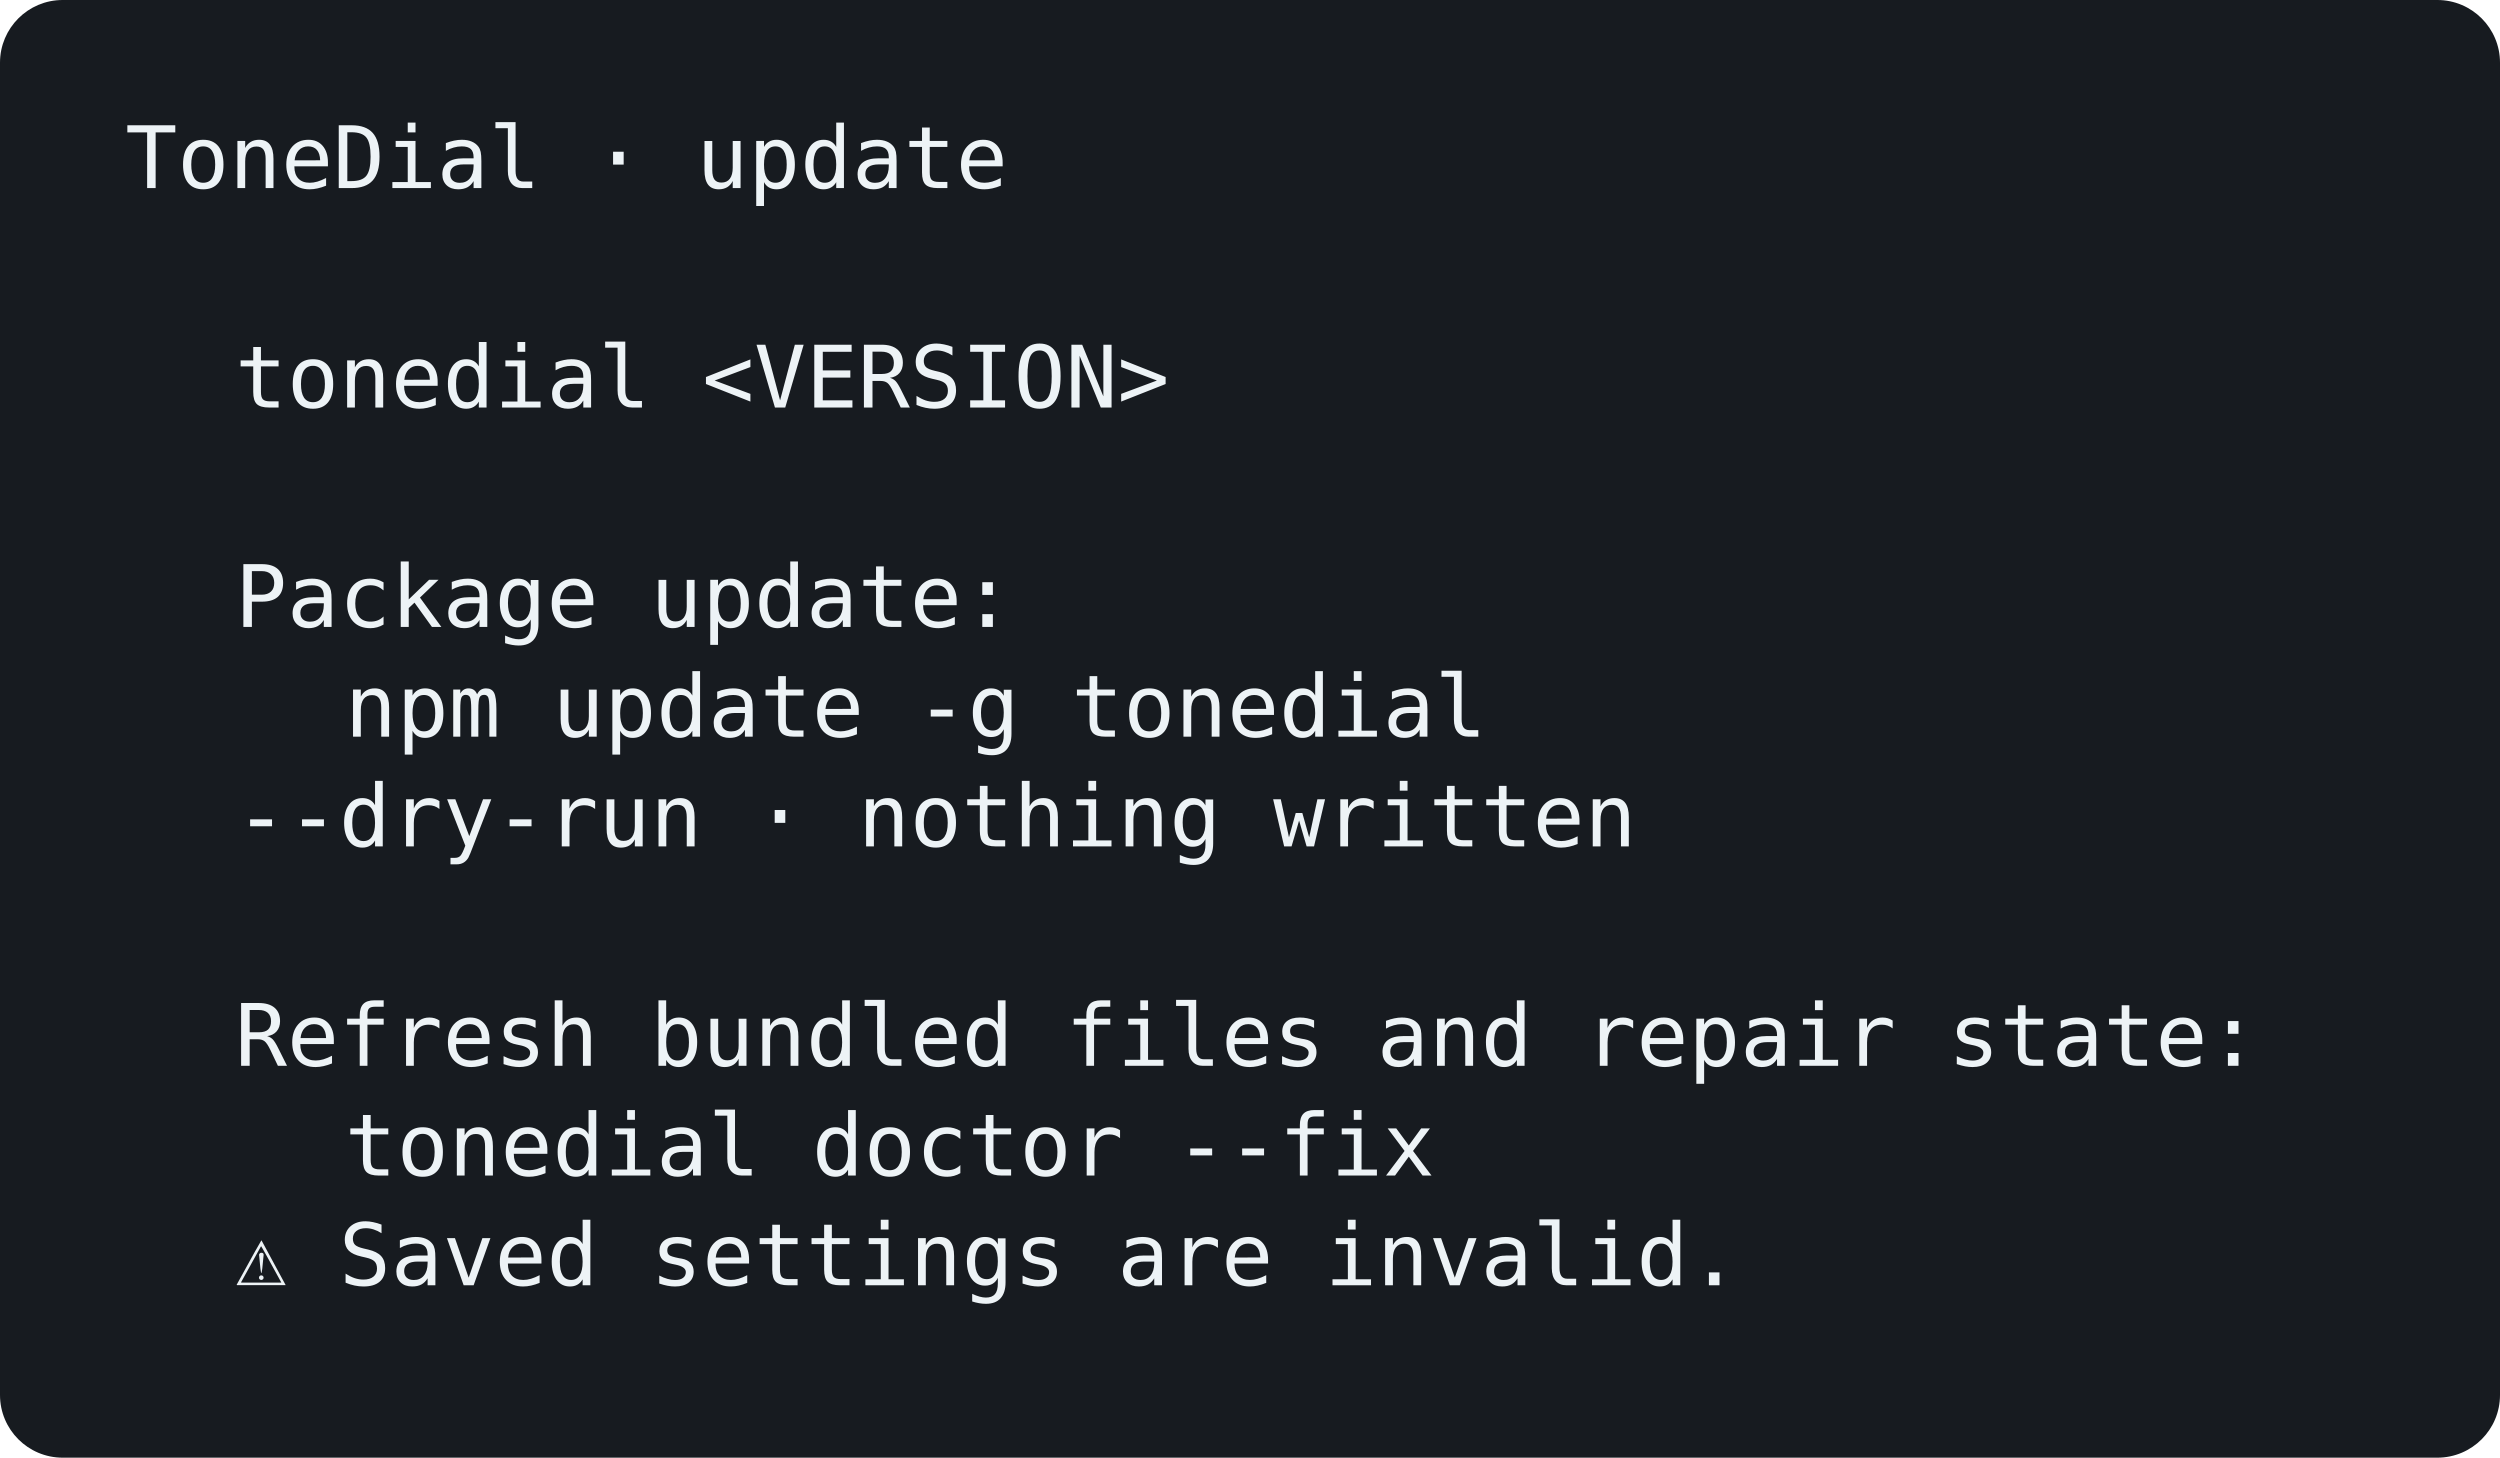
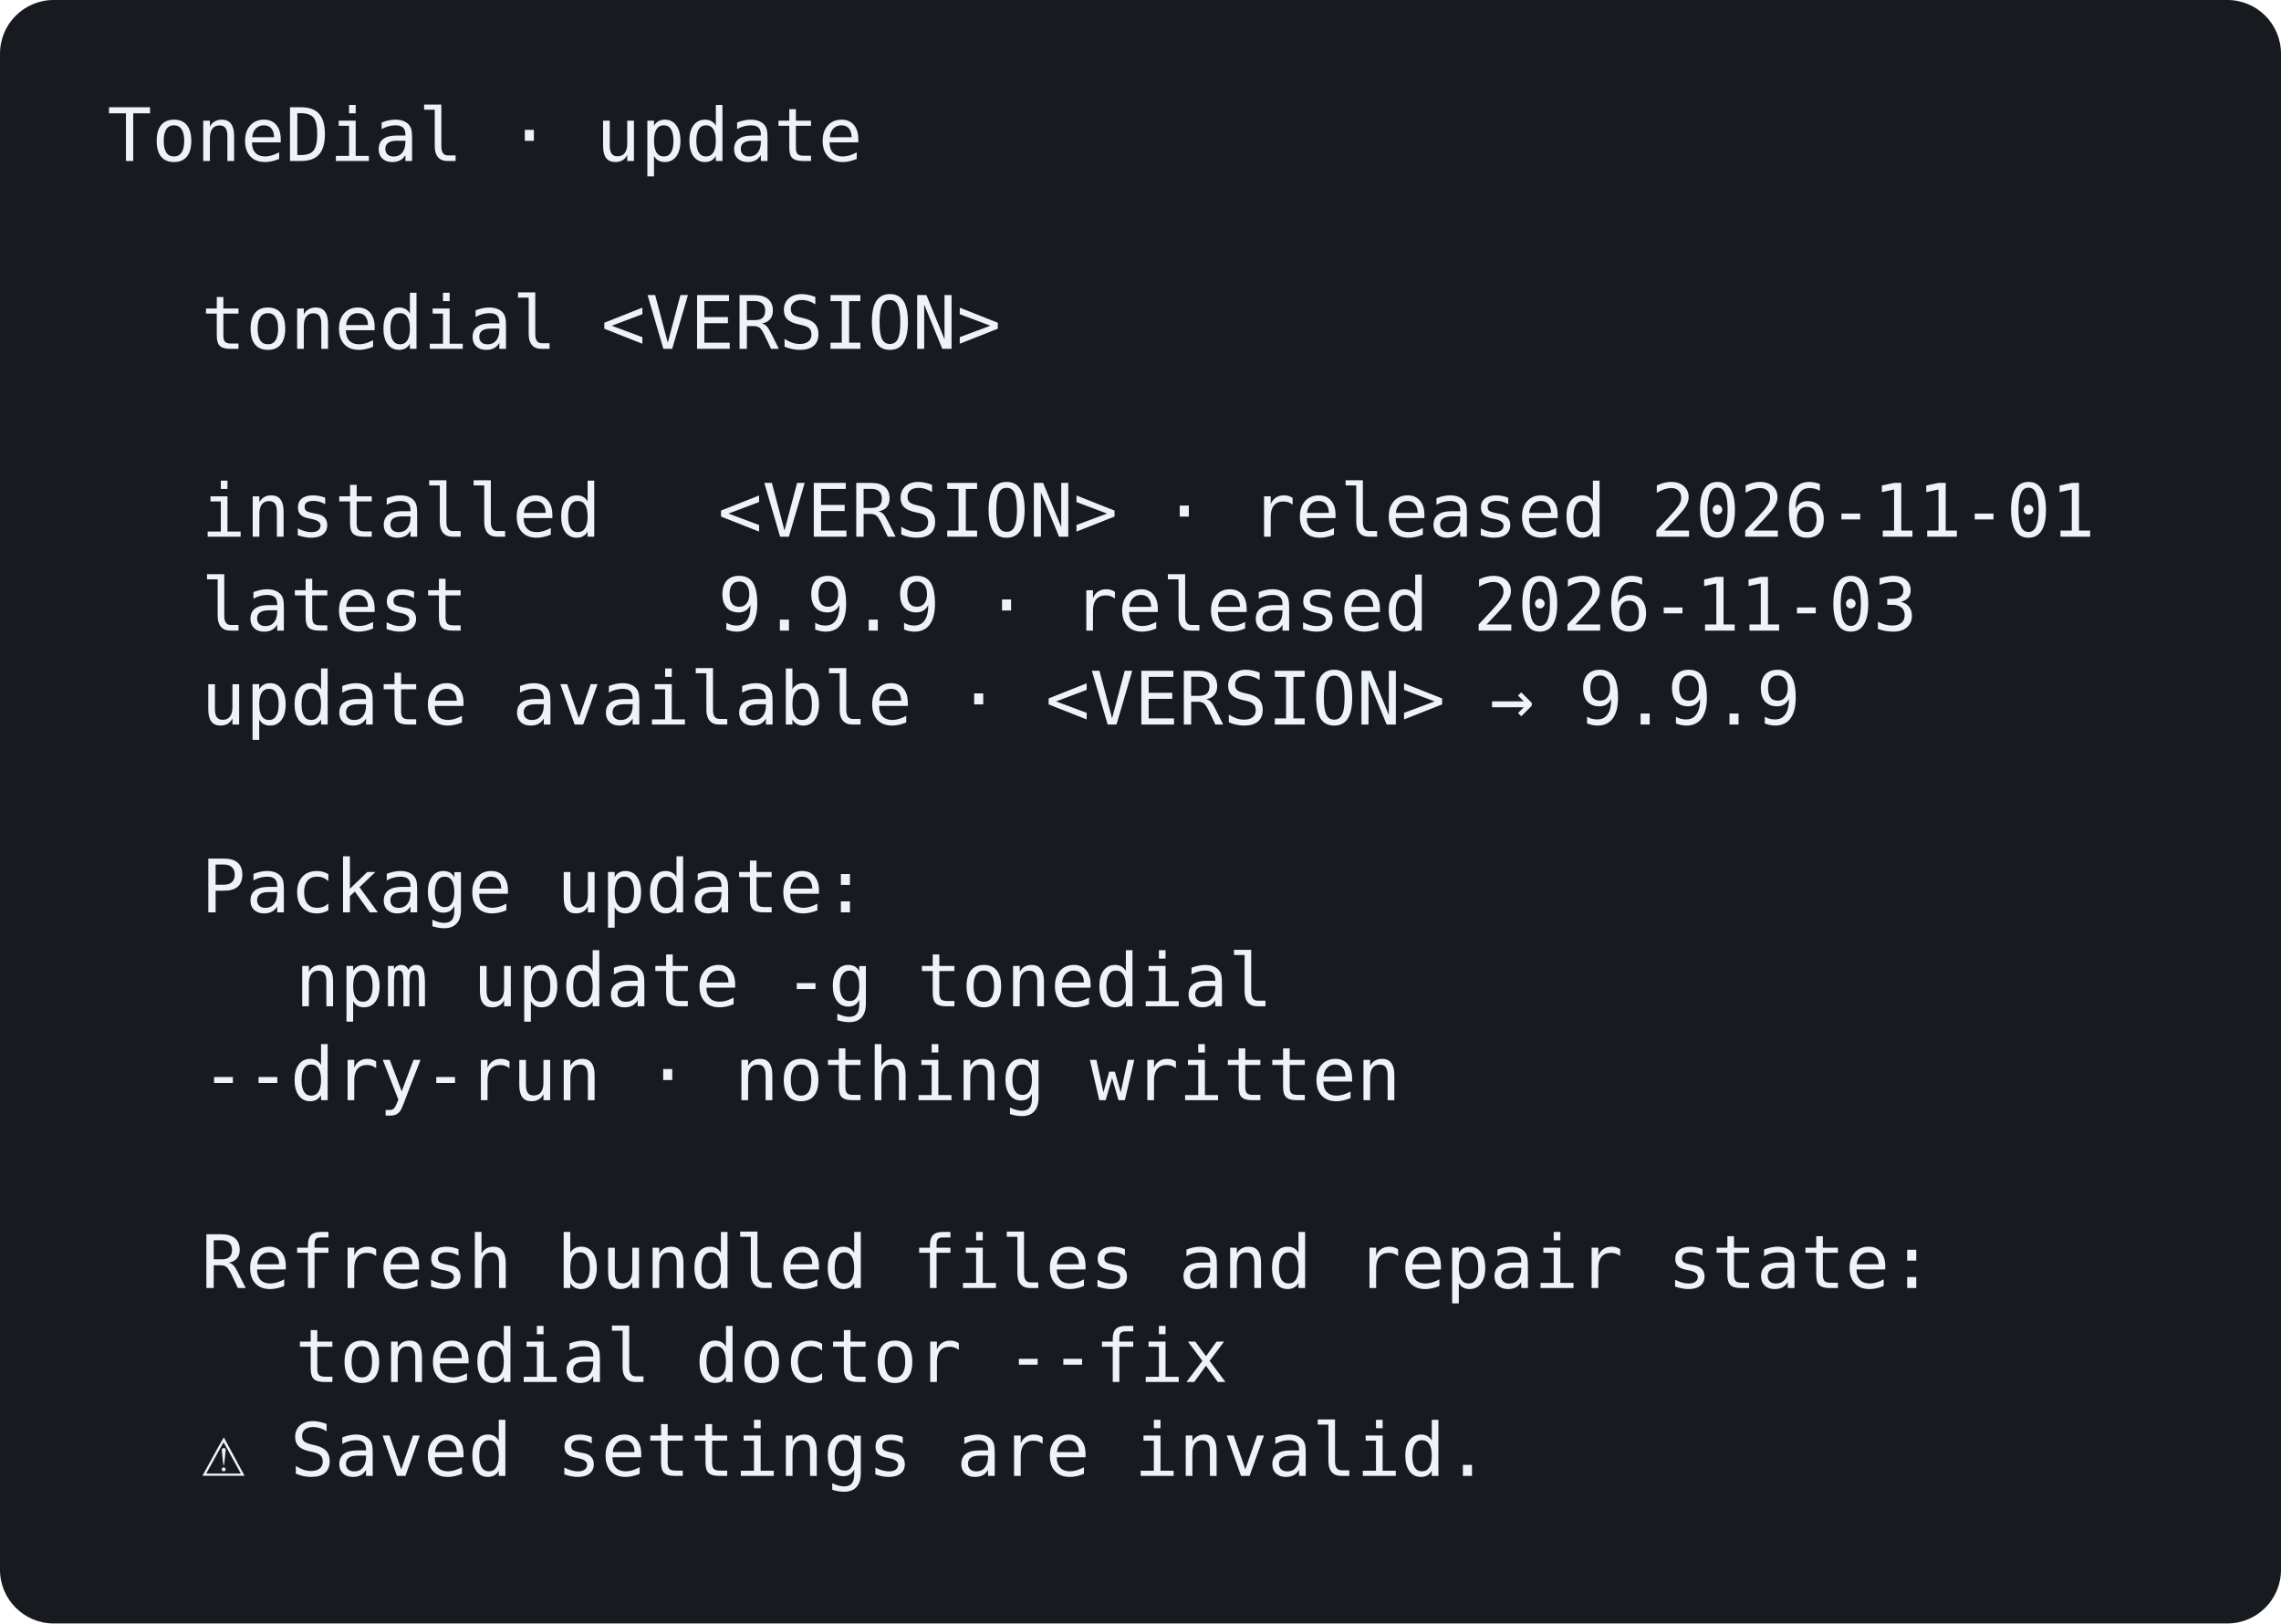
- <svg xmlns="http://www.w3.org/2000/svg" width="638" height="372" viewBox="0 0 638 372" role="img" aria-labelledby="title description">
+ <svg xmlns="http://www.w3.org/2000/svg" width="680" height="484" viewBox="0 0 680 484" role="img" aria-labelledby="title description">
  <rect width="100%" height="100%" rx="16" fill="#171b20" />
  <g font-family="ui-monospace, SFMono-Regular, Menlo, Consolas, monospace, system-ui" font-size="22">
    <text x="32" y="48" fill="#edf3f6" font-weight="400" opacity="1">ToneDial · update</text>
    <text x="60" y="104" fill="#edf3f6" font-weight="400" opacity="1">tonedial &lt;VERSION&gt;</text>
-     <text x="60" y="160" fill="#edf3f6" font-weight="400" opacity="1">Package update:</text>
-     <text x="88" y="188" fill="#edf3f6" font-weight="400" opacity="1">npm update -g tonedial</text>
-     <text x="60" y="216" fill="#edf3f6" font-weight="400" opacity="1">--dry-run · nothing written</text>
-     <text x="60" y="272" fill="#edf3f6" font-weight="400" opacity="1">Refresh bundled files and repair state:</text>
-     <text x="88" y="300" fill="#edf3f6" font-weight="400" opacity="1">tonedial doctor --fix</text>
-     <text x="60" y="328" fill="#edf3f6" font-weight="400" opacity="1">⚠ Saved settings are invalid.</text>
+     <text x="60" y="160" fill="#edf3f6" font-weight="400" opacity="1">installed</text>
+     <text x="214" y="160" fill="#edf3f6" font-weight="400" opacity="1">&lt;VERSION&gt; · released 2026-11-01</text>
+     <text x="60" y="188" fill="#edf3f6" font-weight="400" opacity="1">latest</text>
+     <text x="214" y="188" fill="#edf3f6" font-weight="400" opacity="1">9.9.9 · released 2026-11-03</text>
+     <text x="60" y="216" fill="#edf3f6" font-weight="400" opacity="1">update available · &lt;VERSION&gt; → 9.9.9</text>
+     <text x="60" y="272" fill="#edf3f6" font-weight="400" opacity="1">Package update:</text>
+     <text x="88" y="300" fill="#edf3f6" font-weight="400" opacity="1">npm update -g tonedial</text>
+     <text x="60" y="328" fill="#edf3f6" font-weight="400" opacity="1">--dry-run · nothing written</text>
+     <text x="60" y="384" fill="#edf3f6" font-weight="400" opacity="1">Refresh bundled files and repair state:</text>
+     <text x="88" y="412" fill="#edf3f6" font-weight="400" opacity="1">tonedial doctor --fix</text>
+     <text x="60" y="440" fill="#edf3f6" font-weight="400" opacity="1">⚠ Saved settings are invalid.</text>
  </g>
</svg>
